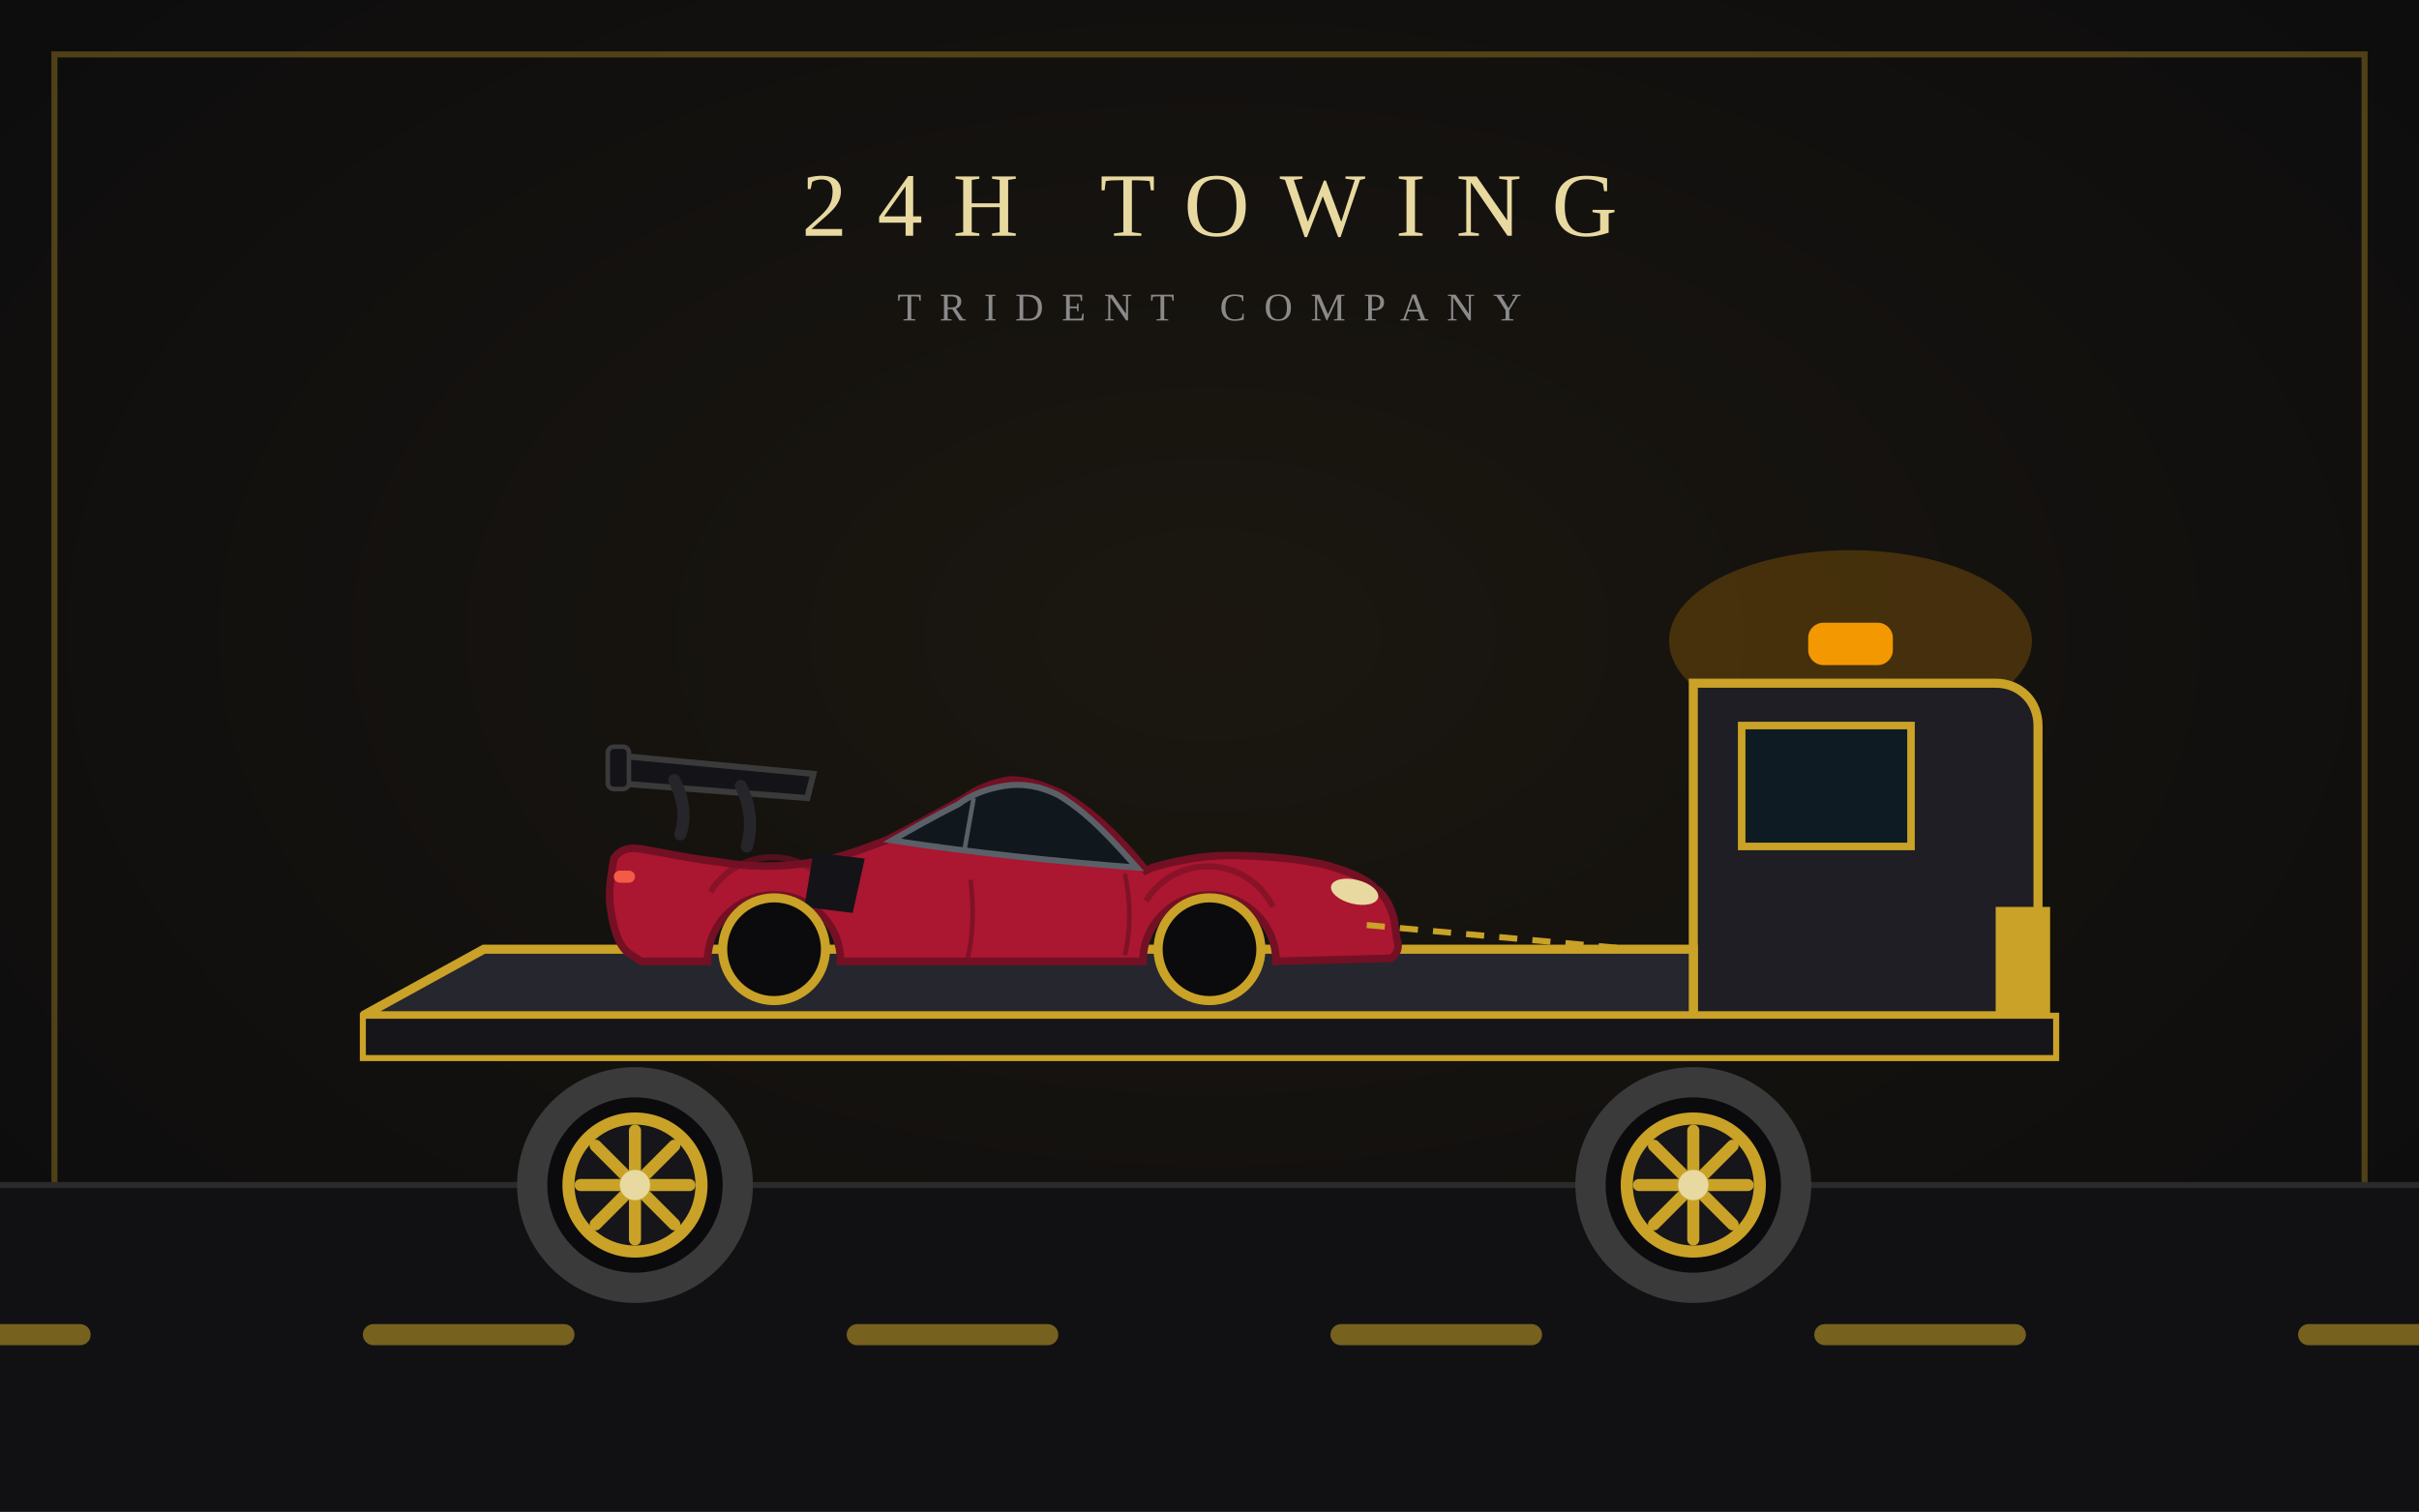
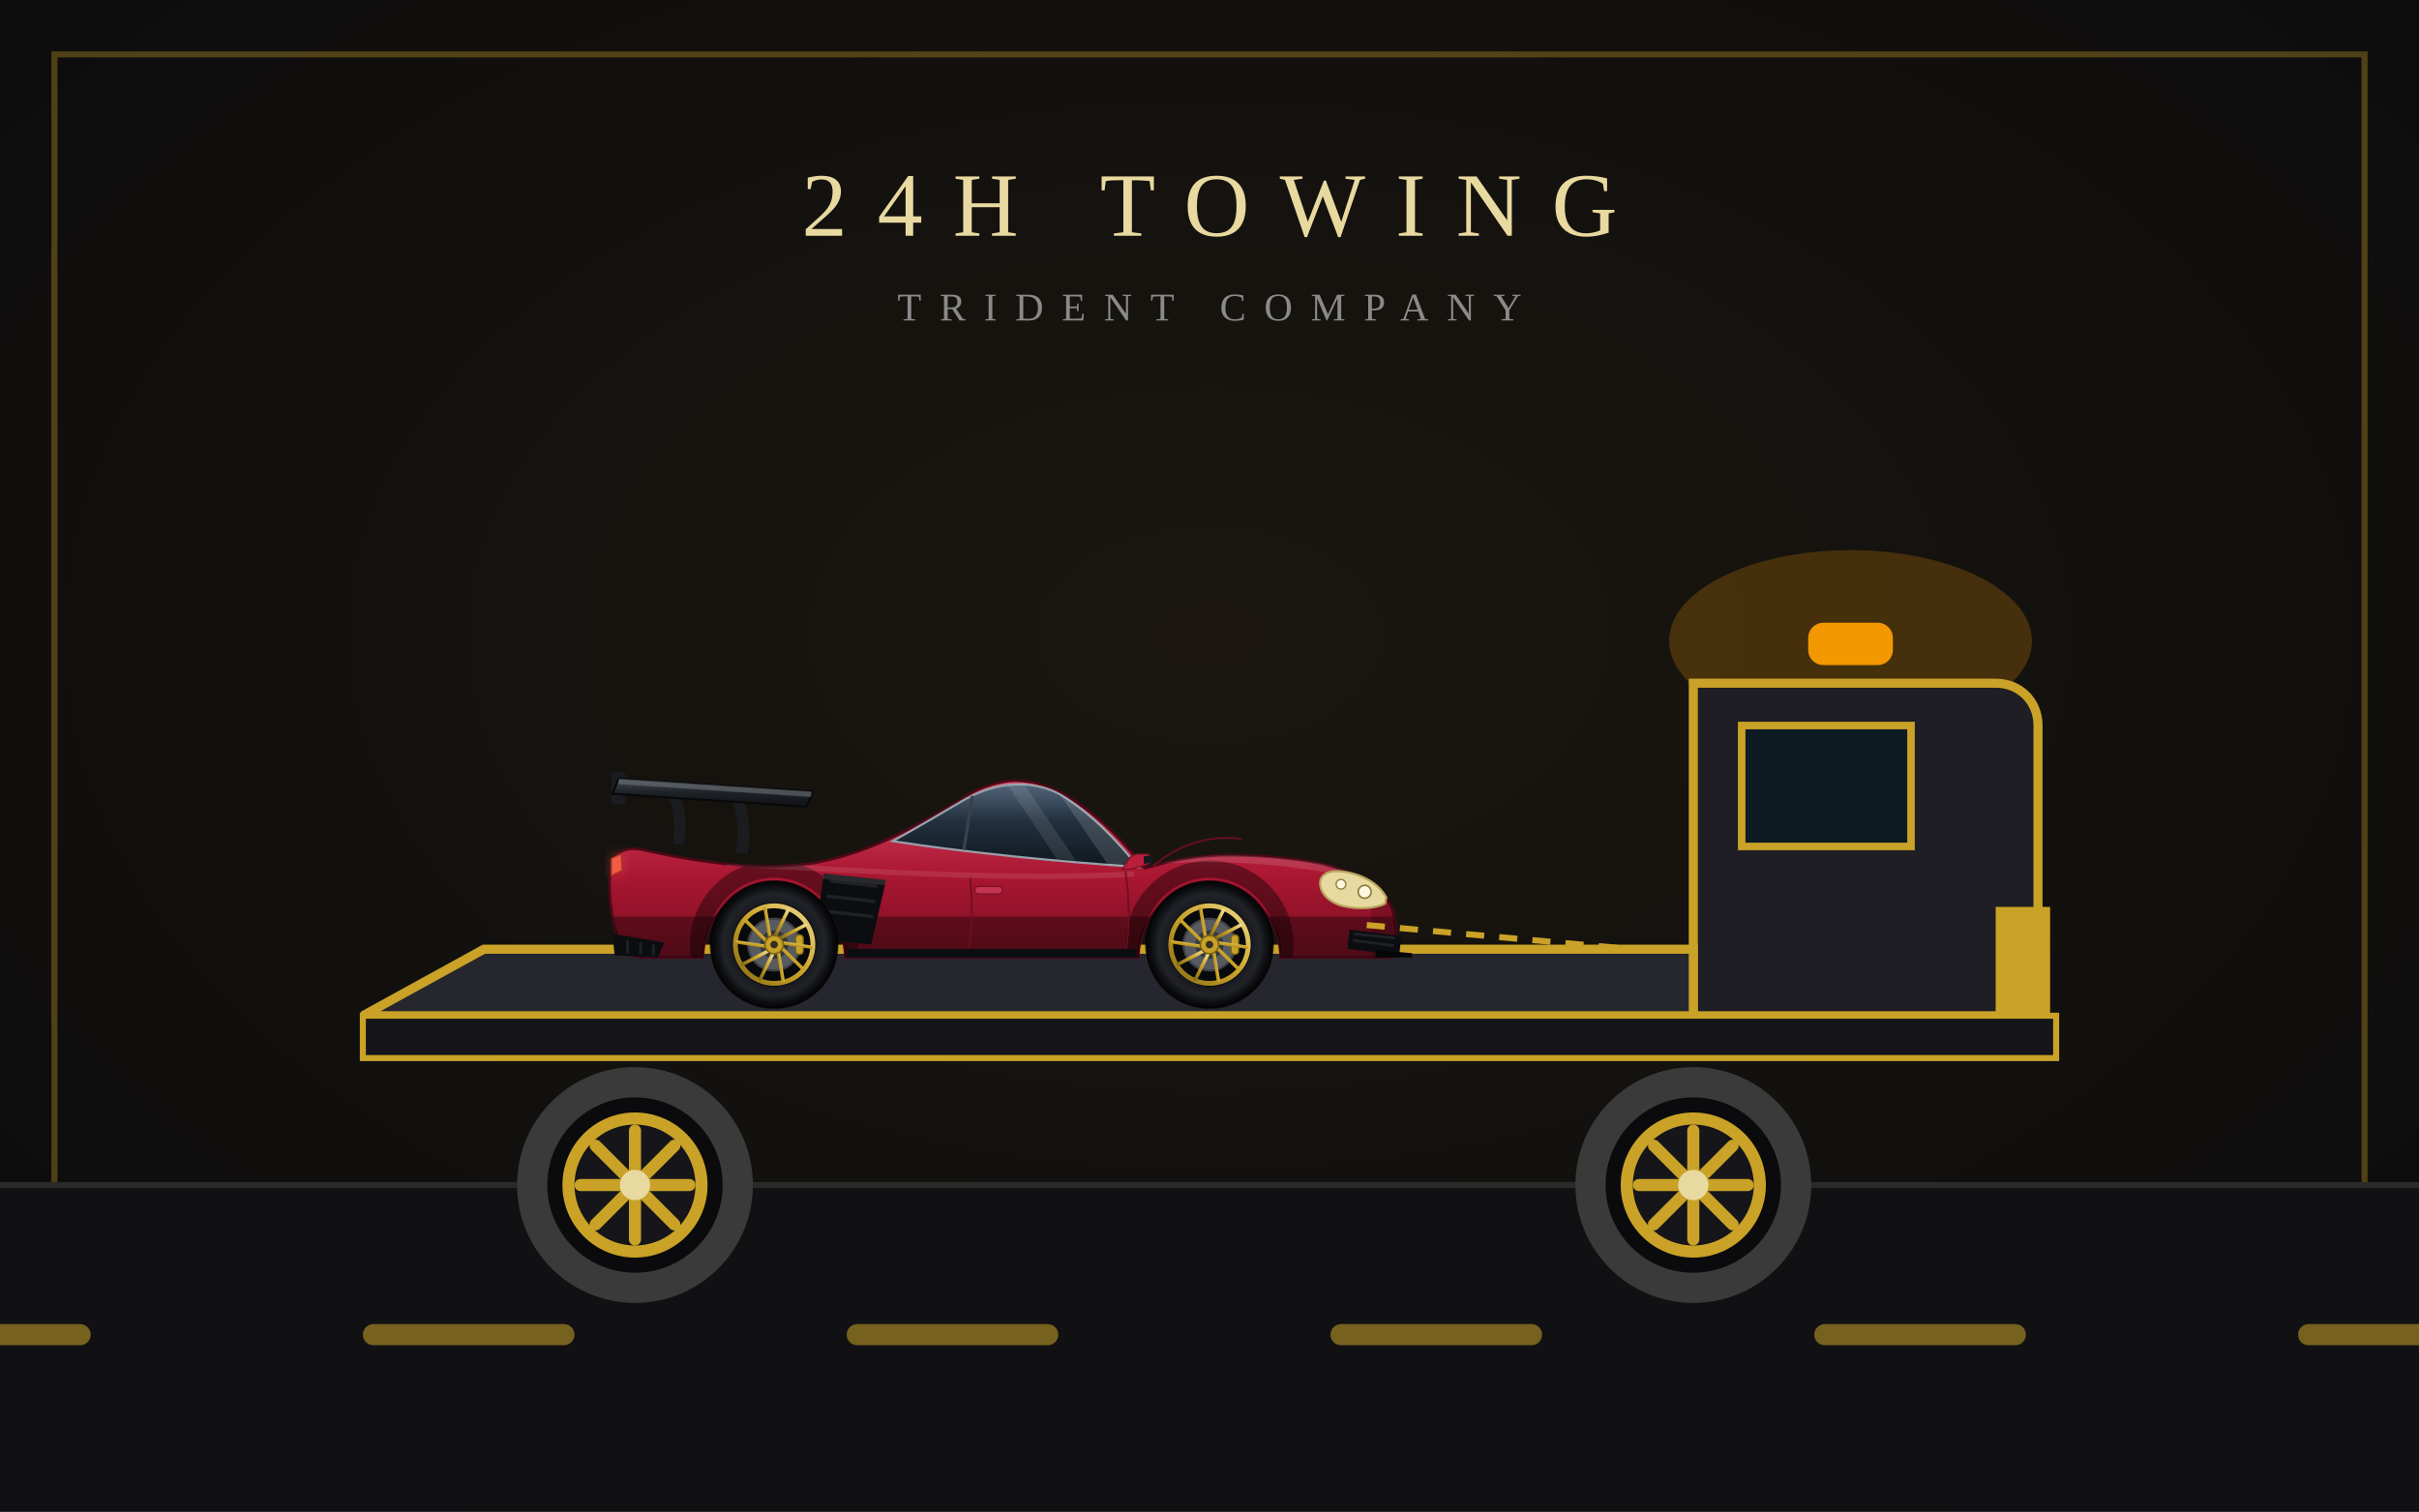
<svg xmlns="http://www.w3.org/2000/svg" viewBox="0 0 800 500" font-family="Georgia, 'Times New Roman', serif">
  <style>
    .wheel{animation:spin .8s linear infinite;transform-box:fill-box;transform-origin:center}
    @keyframes spin{to{transform:rotate(360deg)}}
    .dashes{animation:dash 1.1s linear infinite}
    @keyframes dash{to{transform:translateX(-160px)}}
    .streak{animation:streak 1.6s linear infinite;opacity:0}
    .streak.s2{animation-delay:.5s}
    .streak.s3{animation-delay:1s}
    @keyframes streak{0%{transform:translateX(260px);opacity:0}15%{opacity:.85}85%{opacity:.85}100%{transform:translateX(-560px);opacity:0}}
    .beacon{animation:blink .7s steps(2,jump-none) infinite}
    @keyframes blink{50%{opacity:.15}}
    .glow{animation:glowp .7s steps(2,jump-none) infinite}
    @keyframes glowp{50%{opacity:0}}
    .bob{animation:bob 1.4s ease-in-out infinite}
    @keyframes bob{50%{transform:translateY(2.5px)}}
    @media (prefers-reduced-motion:reduce){*{animation:none!important}}
  </style>
  <rect width="800" height="500" fill="#0B0B0D" />
  <radialGradient id="bg" cx="50%" cy="42%" r="75%">
    <stop offset="0" stop-color="#1B1710" />
    <stop offset="1" stop-color="#0B0B0D" />
  </radialGradient>
  <rect width="800" height="500" fill="url(#bg)" />
  <rect x="18" y="18" width="764" height="464" fill="none" stroke="#C9A227" stroke-opacity=".35" stroke-width="2" />
  <g stroke-linecap="round">
    <line class="streak" x1="120" y1="120" x2="330" y2="120" stroke="#21D4FD" stroke-width="3" opacity=".8" />
    <line class="streak s2" x1="380" y1="165" x2="560" y2="165" stroke="#C24BF5" stroke-width="2.5" />
    <line class="streak s3" x1="200" y1="90" x2="360" y2="90" stroke="#E8D9A0" stroke-width="2" />
  </g>
  <rect x="0" y="392" width="800" height="108" fill="#111114" />
  <line x1="0" y1="392" x2="800" y2="392" stroke="#2A2A2A" stroke-width="2" />
  <g class="dashes">
    <g fill="#C9A227" opacity=".55">
      <rect x="-40" y="438" width="70" height="7" rx="3.5" />
      <rect x="120" y="438" width="70" height="7" rx="3.5" />
      <rect x="280" y="438" width="70" height="7" rx="3.5" />
      <rect x="440" y="438" width="70" height="7" rx="3.5" />
      <rect x="600" y="438" width="70" height="7" rx="3.5" />
      <rect x="760" y="438" width="70" height="7" rx="3.5" />
      <rect x="920" y="438" width="70" height="7" rx="3.5" />
    </g>
  </g>
  <g class="bob">
    <ellipse class="glow" cx="612" cy="212" rx="60" ry="30" fill="#F39800" opacity=".22" />
    <rect class="beacon" x="598" y="206" width="28" height="14" rx="5" fill="#F39800" />
    <path d="M560 226h100c8 0 14 6 14 14v96H560z" fill="#1E1E24" stroke="#C9A227" stroke-width="3" />
    <path d="M576 240h56v40h-56z" fill="#0E1B22" stroke="#C9A227" stroke-width="2.5" />
    <rect x="660" y="300" width="18" height="36" fill="#C9A227" />
    <path d="M120 336l40-22h400v22z" fill="#26262E" stroke="#C9A227" stroke-width="3" />
    <rect x="120" y="336" width="560" height="14" fill="#15151A" stroke="#C9A227" stroke-width="2" />
    <g transform="translate(638 0) scale(-1 1)">
-       <path d="M369 256 L433 250 L435 259 L371 264 Z" fill="#141418" stroke="#3A3A3A" stroke-width="2" />
-       <rect x="430" y="247" width="7" height="14" rx="2" fill="#141418" stroke="#3A3A3A" stroke-width="1.5" />
-       <path d="M393 260 C390 266 389 273 391 280 M415 258 C412 264 411 270 413 276" fill="none" stroke="#26262A" stroke-width="4" stroke-linecap="round" />
-       <path d="M178 317                C176 316 175 313 176 311                L177 304                C178 300 180 296 183 294                C187 290 193 288 200 286                C209 284 220 283 232 283                C241 283 250 285 257 287                L259 288                C267 278 276 269 286 263                C292 260 298 258 304 258                C310 259 315 261 319 264                C328 269 337 274 345 278                C353 281 361 284 368 285                C379 287 390 287 401 285                C410 284 419 282 425 281                C430 280 433 281 435 284                C436 290 437 296 436 301                C435 308 433 314 429 316                L426 318                L404 318 A 22 22 0 0 0 360 318                L260 318 A 22 22 0 0 0 216 318 Z" fill="#AB1631" stroke="#741024" stroke-width="2.5" />
-       <path d="M217 300 A 24 24 0 0 1 259 298 M361 297 A 24 24 0 0 1 403 295" fill="none" stroke="#741024" stroke-width="2" opacity=".65" />
-       <path d="M262 287 C270 278 278 269 288 263 C294 260 300 259 306 260 C312 261 317 263 321 266 C329 270 336 274 343 278 C317 282 288 285 262 287 Z" fill="#10171D" stroke="#5A6068" stroke-width="2" />
-       <line x1="316" y1="264" x2="319" y2="281" stroke="#5A6068" stroke-width="1.5" />
-       <path d="M352 284 L369 282 L372 300 L356 302 Z" fill="#141418" />
-       <path d="M266 289 C264 298 264 308 266 316 M317 291 C316 300 316 309 318 317" fill="none" stroke="#7E1226" stroke-width="1.5" />
-       <ellipse cx="190" cy="295" rx="8" ry="4" fill="#E8D9A0" transform="rotate(-14 190 295)" />
-       <rect x="428" y="288" width="7" height="4" rx="2" fill="#F35B45" />
-       <circle cx="238" cy="314" r="17" fill="#0B0B0D" stroke="#C9A227" stroke-width="3" />
-       <circle cx="382" cy="314" r="17" fill="#0B0B0D" stroke="#C9A227" stroke-width="3" />
+       <g transform="translate(148.19 226.93) scale(0.3564)">
+         <defs>
+           <linearGradient id="bodyG" x1="0" y1="80" x2="0" y2="292" gradientUnits="userSpaceOnUse">
+             <stop offset="0" stop-color="#E25A74" />
+             <stop offset=".16" stop-color="#C93B57" />
+             <stop offset=".45" stop-color="#AB1631" />
+             <stop offset=".78" stop-color="#7C1024" />
+             <stop offset="1" stop-color="#4E0817" />
+           </linearGradient>
+           <linearGradient id="glassG" x1="0" y1="85" x2="0" y2="175" gradientUnits="userSpaceOnUse">
+             <stop offset="0" stop-color="#5A6E84" />
+             <stop offset=".45" stop-color="#22303E" />
+             <stop offset="1" stop-color="#0C1319" />
+           </linearGradient>
+           <linearGradient id="wingG" x1="0" y1="84" x2="0" y2="114" gradientUnits="userSpaceOnUse">
+             <stop offset="0" stop-color="#4A5058" />
+             <stop offset=".5" stop-color="#1E2126" />
+             <stop offset="1" stop-color="#0D0F12" />
+           </linearGradient>
+           <radialGradient id="tireG">
+             <stop offset=".55" stop-color="#131418" />
+             <stop offset=".8" stop-color="#212329" />
+             <stop offset=".93" stop-color="#0B0C0E" />
+             <stop offset="1" stop-color="#050506" />
+           </radialGradient>
+           <linearGradient id="rimG" x1="0" y1="0" x2="1" y2="1">
+             <stop offset="0" stop-color="#EED98B" />
+             <stop offset=".5" stop-color="#C9A227" />
+             <stop offset="1" stop-color="#8A6E16" />
+           </linearGradient>
+           <filter id="softG" x="-60%" y="-60%" width="220%" height="220%">
+             <feGaussianBlur stdDeviation="6" />
+           </filter>
+           <clipPath id="bodyClip">
+             <path d="M84 252 C79 249 77 243 78 236 L80 216 C82 204 88 194 98 187 C110 178 128 170 148 165 C172 160 202 157 234 157 C260 157 284 161 304 167 L312 169 C334 141 360 116 388 100 C404 91 421 87 437 88 C453 90 467 95 479 103 C503 118 528 132 552 143 C574 153 596 160 618 164 C650 169 682 168 710 164 C736 161 760 156 778 152 C791 149 801 153 805 161 C809 172 810 190 807 208 C805 228 798 244 788 250 L780 252 L722 252 A 66 66 0 0 0 590 252 L318 252 A 66 66 0 0 0 186 252 Z" />
+           </clipPath>
+           <clipPath id="glassClip">
+             <path d="M318 168 C338 143 362 118 390 101 C406 92 424 90 440 92 C456 94 470 100 482 107 C504 120 526 133 546 144 C474 155 392 163 318 168 Z" />
+           </clipPath>
+         </defs>
+         <g class="body-bob">
+           <path d="M686 102 C679 118 677 138 681 156 L692 154 C688 137 690 118 697 101 Z" fill="#1A1C20" />
+           <path d="M745 98 C738 113 736 131 740 148 L750 146 C747 131 749 114 756 97 Z" fill="#1A1C20" />
+           <rect x="794" y="80" width="13" height="30" rx="3" fill="#1A1C20" />
+           <path d="M620 98 L800 86 L806 100 L626 112 Z" fill="url(#wingG)" stroke="#08090B" stroke-width="2" />
+           <path d="M621 98 L800 86 L801 91 L622 103 Z" fill="#6A7178" opacity=".6" />
+           <path d="M84 252 C79 249 77 243 78 236 L80 216 C82 204 88 194 98 187 C110 178 128 170 148 165 C172 160 202 157 234 157 C260 157 284 161 304 167 L312 169 C334 141 360 116 388 100 C404 91 421 87 437 88 C453 90 467 95 479 103 C503 118 528 132 552 143 C574 153 596 160 618 164 C650 169 682 168 710 164 C736 161 760 156 778 152 C791 149 801 153 805 161 C809 172 810 190 807 208 C805 228 798 244 788 250 L780 252 L722 252 A 66 66 0 0 0 590 252 L318 252 A 66 66 0 0 0 186 252 Z" fill="url(#bodyG)" stroke="#4E0817" stroke-width="2.5" />
+           <g clip-path="url(#bodyClip)">
+             <rect x="60" y="214" width="760" height="44" fill="#000" opacity=".34" />
+             <circle cx="252" cy="240" r="70" fill="none" stroke="#000" stroke-width="16" opacity=".4" />
+             <circle cx="656" cy="240" r="70" fill="none" stroke="#000" stroke-width="16" opacity=".4" />
+             <path d="M96 176 C150 161 222 153 302 158 L302 165 C224 160 154 168 100 183 Z" fill="#FFF" opacity=".12" />
+             <path d="M322 172 C430 178 570 170 700 162 L700 167 C570 175 430 183 322 177 Z" fill="#FFF" opacity=".10" />
+             <rect x="60" y="140" width="42" height="120" fill="#000" opacity=".16" />
+           </g>
+           <g fill="none" stroke="#6E0E20" stroke-width="1.8" opacity=".9">
+             <path d="M304 167 C280 146 250 138 222 142" />
+             <path d="M330 172 C326 198 326 226 330 248" />
+             <path d="M474 178 C472 202 472 228 476 250" />
+           </g>
+           <path d="M318 168 C338 143 362 118 390 101 C406 92 424 90 440 92 C456 94 470 100 482 107 C504 120 526 133 546 144 C474 155 392 163 318 168 Z" fill="url(#glassG)" stroke="#98A0AA" stroke-width="2" />
+           <g clip-path="url(#glassClip)">
+             <path d="M362 100 L394 96 L346 166 L318 169 Z" fill="#FFF" opacity=".14" />
+             <path d="M424 91 L440 91 L394 160 L376 162 Z" fill="#FFF" opacity=".10" />
+           </g>
+           <line x1="472" y1="102" x2="480" y2="152" stroke="#38424C" stroke-width="3" />
+           <path d="M552 180 L610 174 L618 234 L566 240 Z" fill="#0C0D10" />
+           <path d="M560 186 L604 181 M562 200 L607 195 M564 214 L610 209" stroke="#1E2126" stroke-width="3" fill="none" />
+           <path d="M552 180 L610 174 L611 179 L553 185 Z" fill="#FFF" opacity=".12" />
+           <rect x="444" y="186" width="26" height="7" rx="3.5" fill="#C43350" stroke="#7C1024" stroke-width="1.2" />
+           <path d="M333 170 l-6 -9 q-3 -5 -9 -5 l-7 0 q-5 0 -5 5 q0 4 5 5 l14 4 z" fill="#B91F3B" stroke="#7C1024" stroke-width="1.2" />
+           <path d="M313 158 l-8 -1 l0 7 l8 1 z" fill="#141A20" />
+           <path d="M88 196 C96 182 112 174 130 172 C140 171 147 174 149 180 C151 190 143 200 129 204 C113 208 97 206 89 202 Z" fill="#E8D9A0" stroke="#B9A75E" stroke-width="2" />
+           <circle cx="108" cy="191" r="6" fill="#FFF7DE" stroke="#8A7A3C" stroke-width="1.5" />
+           <circle cx="130" cy="184" r="4.5" fill="#FFF7DE" stroke="#8A7A3C" stroke-width="1.2" />
+           <path d="M74 232 L122 226 L124 244 L76 250 Z" fill="#0C0D10" />
+           <path d="M80 234 L118 230 M81 241 L119 236" stroke="#1E2126" stroke-width="2.5" fill="none" />
+           <path d="M64 248 L98 245 L98 252 L64 252 Z" fill="#050607" />
+           <path d="M798 156 L807 160 L807 176 L797 171 Z" fill="#F35B45" opacity=".55" filter="url(#softG)" />
+           <path d="M798 156 L807 160 L807 176 L797 171 Z" fill="#F35B45" stroke="#A03428" stroke-width="1" />
+           <path d="M758 238 L806 230 L804 250 L764 252 Z" fill="#0C0D10" />
+           <path d="M768 240 L768 250 M780 238 L780 249 M792 236 L792 248" stroke="#1E2126" stroke-width="2.5" fill="none" />
+           <path d="M320 244 L588 244 L588 252 L320 252 Z" fill="#0C0D10" />
+         </g>
+         <g>
+           <circle cx="252" cy="240" r="59.0" fill="url(#tireG)" />
+           <circle cx="252" cy="240" r="59.0" fill="none" stroke="#000" stroke-width="1.5" opacity=".6" />
+           <circle cx="252" cy="240" r="39.0" fill="#08090B" />
+           <circle cx="252" cy="240" r="24.0" fill="#575B60" />
+           <circle cx="252" cy="240" r="24.0" fill="none" stroke="#3E4247" stroke-width="2.0" />
+           <circle cx="252" cy="240" r="13.2" fill="#34373B" />
+           <rect x="225.0" y="231.0" width="7.0" height="18.0" rx="3.0" fill="#C9A227" stroke="#7E6414" stroke-width="1.2" />
+           <g class="wheel">
+             <circle cx="252" cy="240" r="36.0" fill="none" stroke="url(#rimG)" stroke-width="4.5" />
+             <line x1="260.4" y1="241.5" x2="286.4" y2="237.6" stroke="url(#rimG)" stroke-width="3.2" stroke-linecap="round" />
+             <line x1="257.9" y1="246.1" x2="281.3" y2="258.3" stroke="url(#rimG)" stroke-width="3.2" stroke-linecap="round" />
+             <line x1="253.2" y1="248.4" x2="264.9" y2="272.0" stroke="url(#rimG)" stroke-width="3.2" stroke-linecap="round" />
+             <line x1="248.0" y1="247.5" x2="243.7" y2="273.5" stroke="url(#rimG)" stroke-width="3.2" stroke-linecap="round" />
+             <line x1="244.4" y1="243.7" x2="225.6" y2="262.2" stroke="url(#rimG)" stroke-width="3.2" stroke-linecap="round" />
+             <line x1="243.6" y1="238.5" x2="217.6" y2="242.4" stroke="url(#rimG)" stroke-width="3.2" stroke-linecap="round" />
+             <line x1="246.1" y1="233.9" x2="222.7" y2="221.7" stroke="url(#rimG)" stroke-width="3.2" stroke-linecap="round" />
+             <line x1="250.8" y1="231.6" x2="239.1" y2="208.0" stroke="url(#rimG)" stroke-width="3.2" stroke-linecap="round" />
+             <line x1="256.0" y1="232.5" x2="260.3" y2="206.5" stroke="url(#rimG)" stroke-width="3.2" stroke-linecap="round" />
+             <line x1="259.6" y1="236.3" x2="278.4" y2="217.8" stroke="url(#rimG)" stroke-width="3.2" stroke-linecap="round" />
+             <circle cx="252" cy="240" r="8.5" fill="#C9A227" stroke="#7E6414" stroke-width="1.5" />
+             <circle cx="252" cy="240" r="3.5" fill="#3A3020" />
+           </g>
+         </g>
+         <g>
+           <circle cx="656" cy="240" r="59.0" fill="url(#tireG)" />
+           <circle cx="656" cy="240" r="59.0" fill="none" stroke="#000" stroke-width="1.5" opacity=".6" />
+           <circle cx="656" cy="240" r="39.0" fill="#08090B" />
+           <circle cx="656" cy="240" r="24.0" fill="#575B60" />
+           <circle cx="656" cy="240" r="24.0" fill="none" stroke="#3E4247" stroke-width="2.0" />
+           <circle cx="656" cy="240" r="13.2" fill="#34373B" />
+           <rect x="629.0" y="231.0" width="7.0" height="18.0" rx="3.0" fill="#C9A227" stroke="#7E6414" stroke-width="1.2" />
+           <g class="wheel">
+             <circle cx="656" cy="240" r="36.0" fill="none" stroke="url(#rimG)" stroke-width="4.5" />
+             <line x1="664.4" y1="241.5" x2="690.4" y2="237.6" stroke="url(#rimG)" stroke-width="3.2" stroke-linecap="round" />
+             <line x1="661.9" y1="246.1" x2="685.3" y2="258.3" stroke="url(#rimG)" stroke-width="3.2" stroke-linecap="round" />
+             <line x1="657.2" y1="248.4" x2="668.9" y2="272.0" stroke="url(#rimG)" stroke-width="3.2" stroke-linecap="round" />
+             <line x1="652.0" y1="247.5" x2="647.7" y2="273.5" stroke="url(#rimG)" stroke-width="3.2" stroke-linecap="round" />
+             <line x1="648.4" y1="243.7" x2="629.6" y2="262.2" stroke="url(#rimG)" stroke-width="3.2" stroke-linecap="round" />
+             <line x1="647.6" y1="238.5" x2="621.6" y2="242.4" stroke="url(#rimG)" stroke-width="3.2" stroke-linecap="round" />
+             <line x1="650.1" y1="233.9" x2="626.7" y2="221.7" stroke="url(#rimG)" stroke-width="3.2" stroke-linecap="round" />
+             <line x1="654.8" y1="231.6" x2="643.1" y2="208.0" stroke="url(#rimG)" stroke-width="3.2" stroke-linecap="round" />
+             <line x1="660.0" y1="232.5" x2="664.3" y2="206.5" stroke="url(#rimG)" stroke-width="3.2" stroke-linecap="round" />
+             <line x1="663.6" y1="236.3" x2="682.4" y2="217.8" stroke="url(#rimG)" stroke-width="3.2" stroke-linecap="round" />
+             <circle cx="656" cy="240" r="8.5" fill="#C9A227" stroke="#7E6414" stroke-width="1.5" />
+             <circle cx="656" cy="240" r="3.5" fill="#3A3020" />
+           </g>
+         </g>
+       </g>
    </g>
    <path d="M452 306l88 8" stroke="#C9A227" stroke-width="2" stroke-dasharray="6 5" />
  </g>
  <g>
    <circle cx="560" cy="392" r="34" fill="#0B0B0D" stroke="#3A3A3A" stroke-width="10" />
    <g class="wheel" stroke="#C9A227" stroke-width="4" stroke-linecap="round">
      <circle cx="560" cy="392" r="22" fill="#15151A" />
      <line x1="560" y1="374" x2="560" y2="410" />
      <line x1="542" y1="392" x2="578" y2="392" />
      <line x1="547" y1="379" x2="573" y2="405" />
      <line x1="573" y1="379" x2="547" y2="405" />
    </g>
    <circle cx="560" cy="392" r="5" fill="#E8D9A0" />
  </g>
  <g>
    <circle cx="210" cy="392" r="34" fill="#0B0B0D" stroke="#3A3A3A" stroke-width="10" />
    <g class="wheel" stroke="#C9A227" stroke-width="4" stroke-linecap="round">
      <circle cx="210" cy="392" r="22" fill="#15151A" />
      <line x1="210" y1="374" x2="210" y2="410" />
      <line x1="192" y1="392" x2="228" y2="392" />
      <line x1="197" y1="379" x2="223" y2="405" />
      <line x1="223" y1="379" x2="197" y2="405" />
    </g>
    <circle cx="210" cy="392" r="5" fill="#E8D9A0" />
  </g>
  <text x="400" y="78" text-anchor="middle" fill="#E8D9A0" font-size="30" letter-spacing="10">24H TOWING</text>
  <text x="400" y="106" text-anchor="middle" fill="#8A8A8A" font-size="13" letter-spacing="6">TRIDENT COMPANY</text>
</svg>
